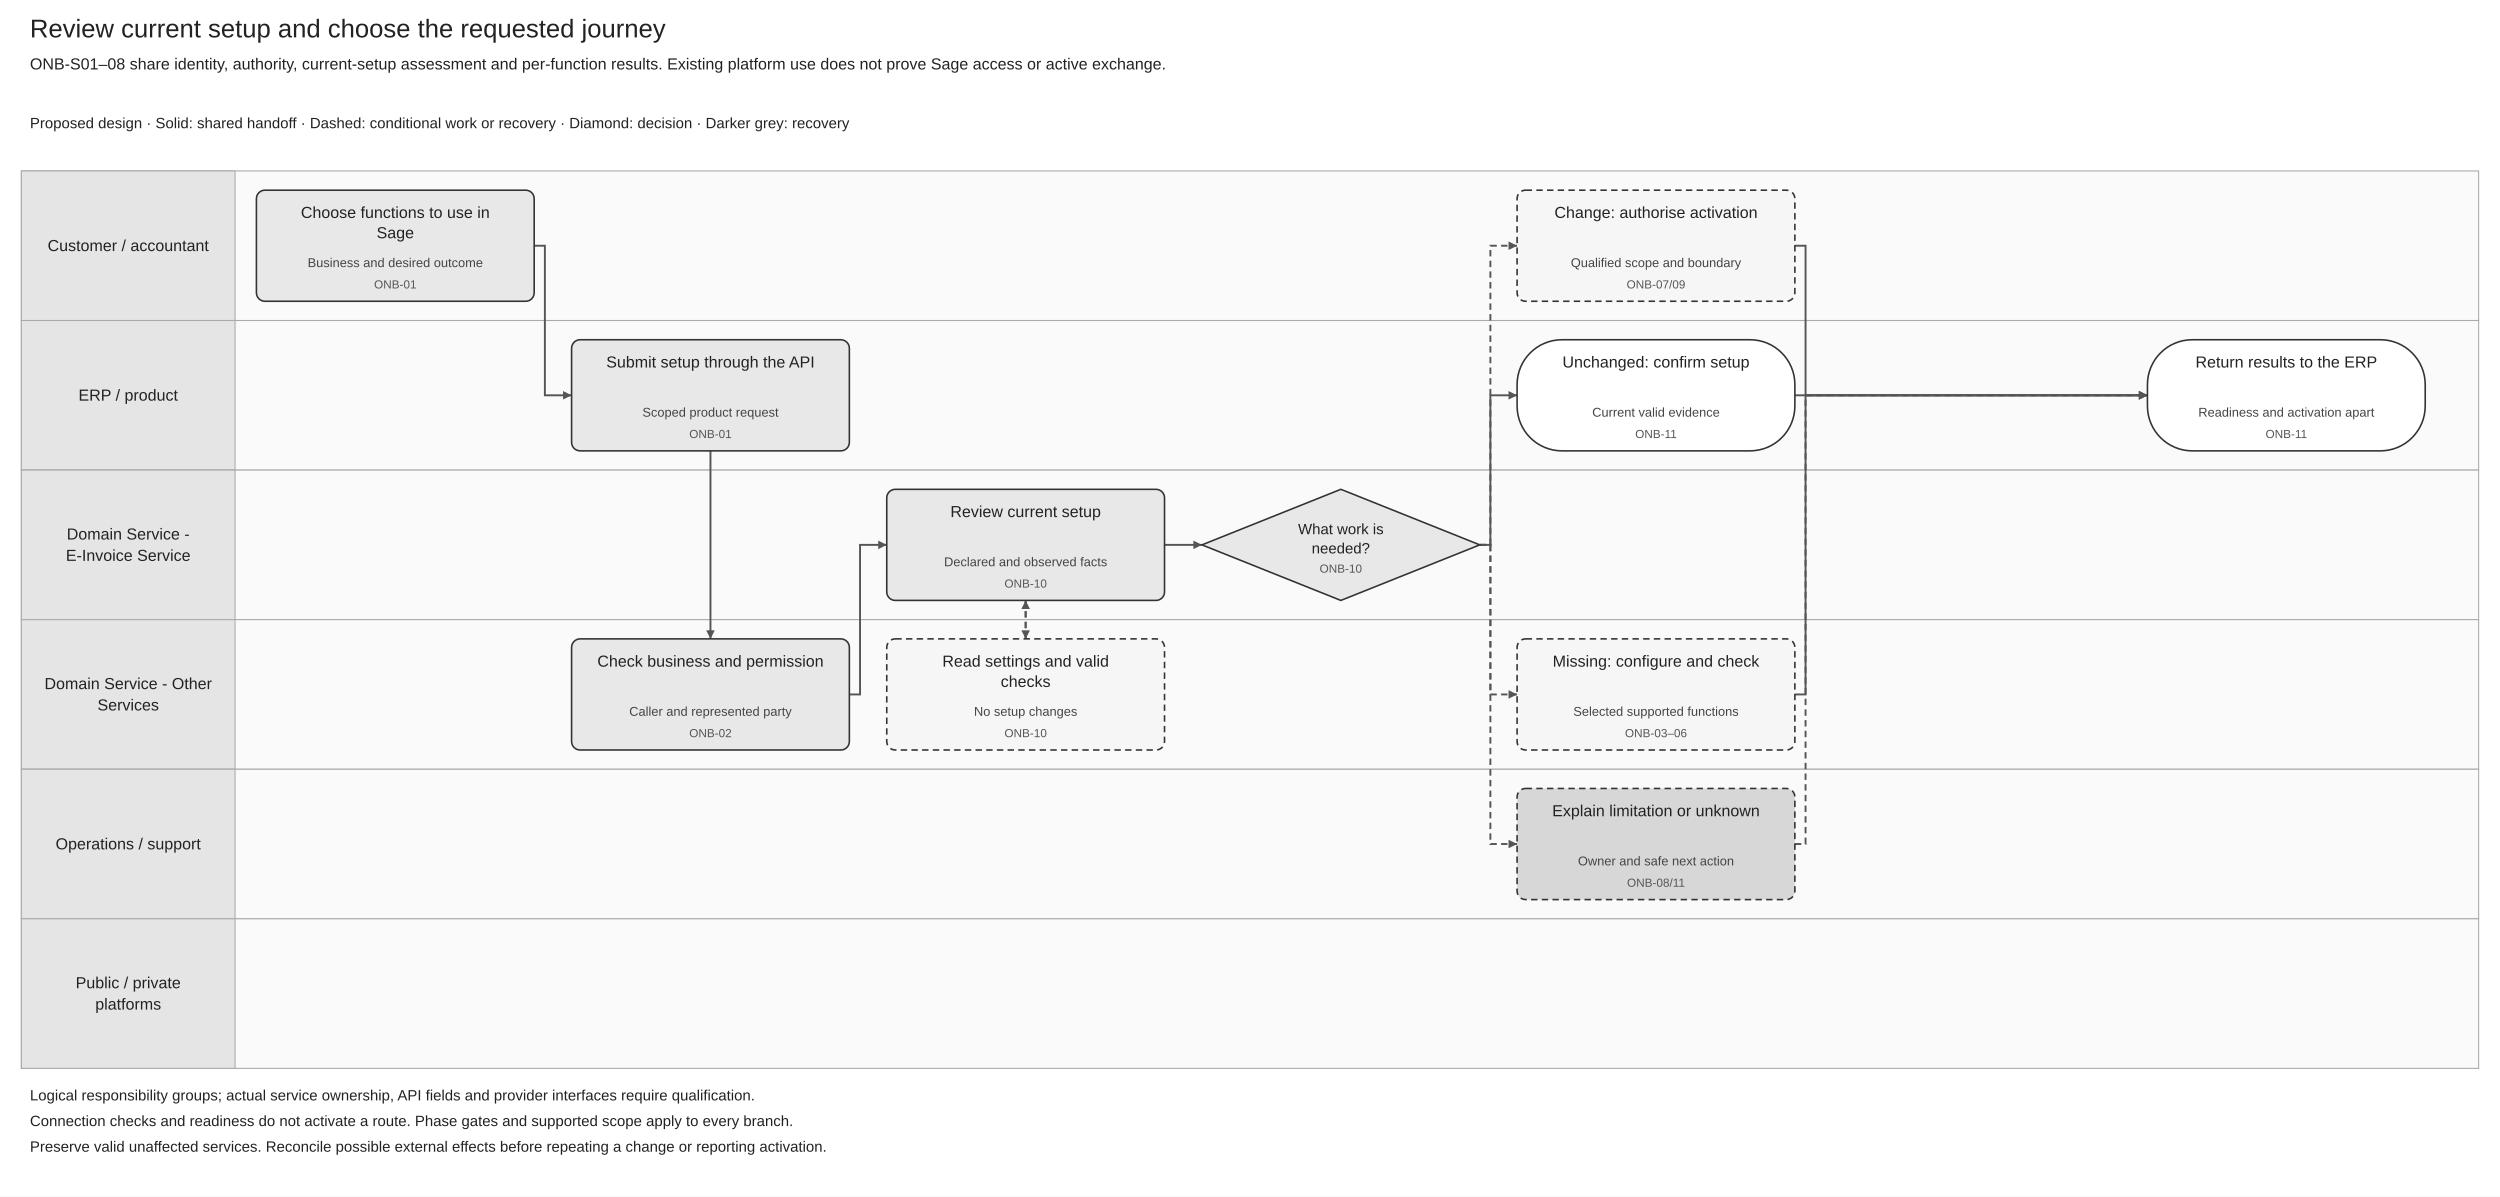
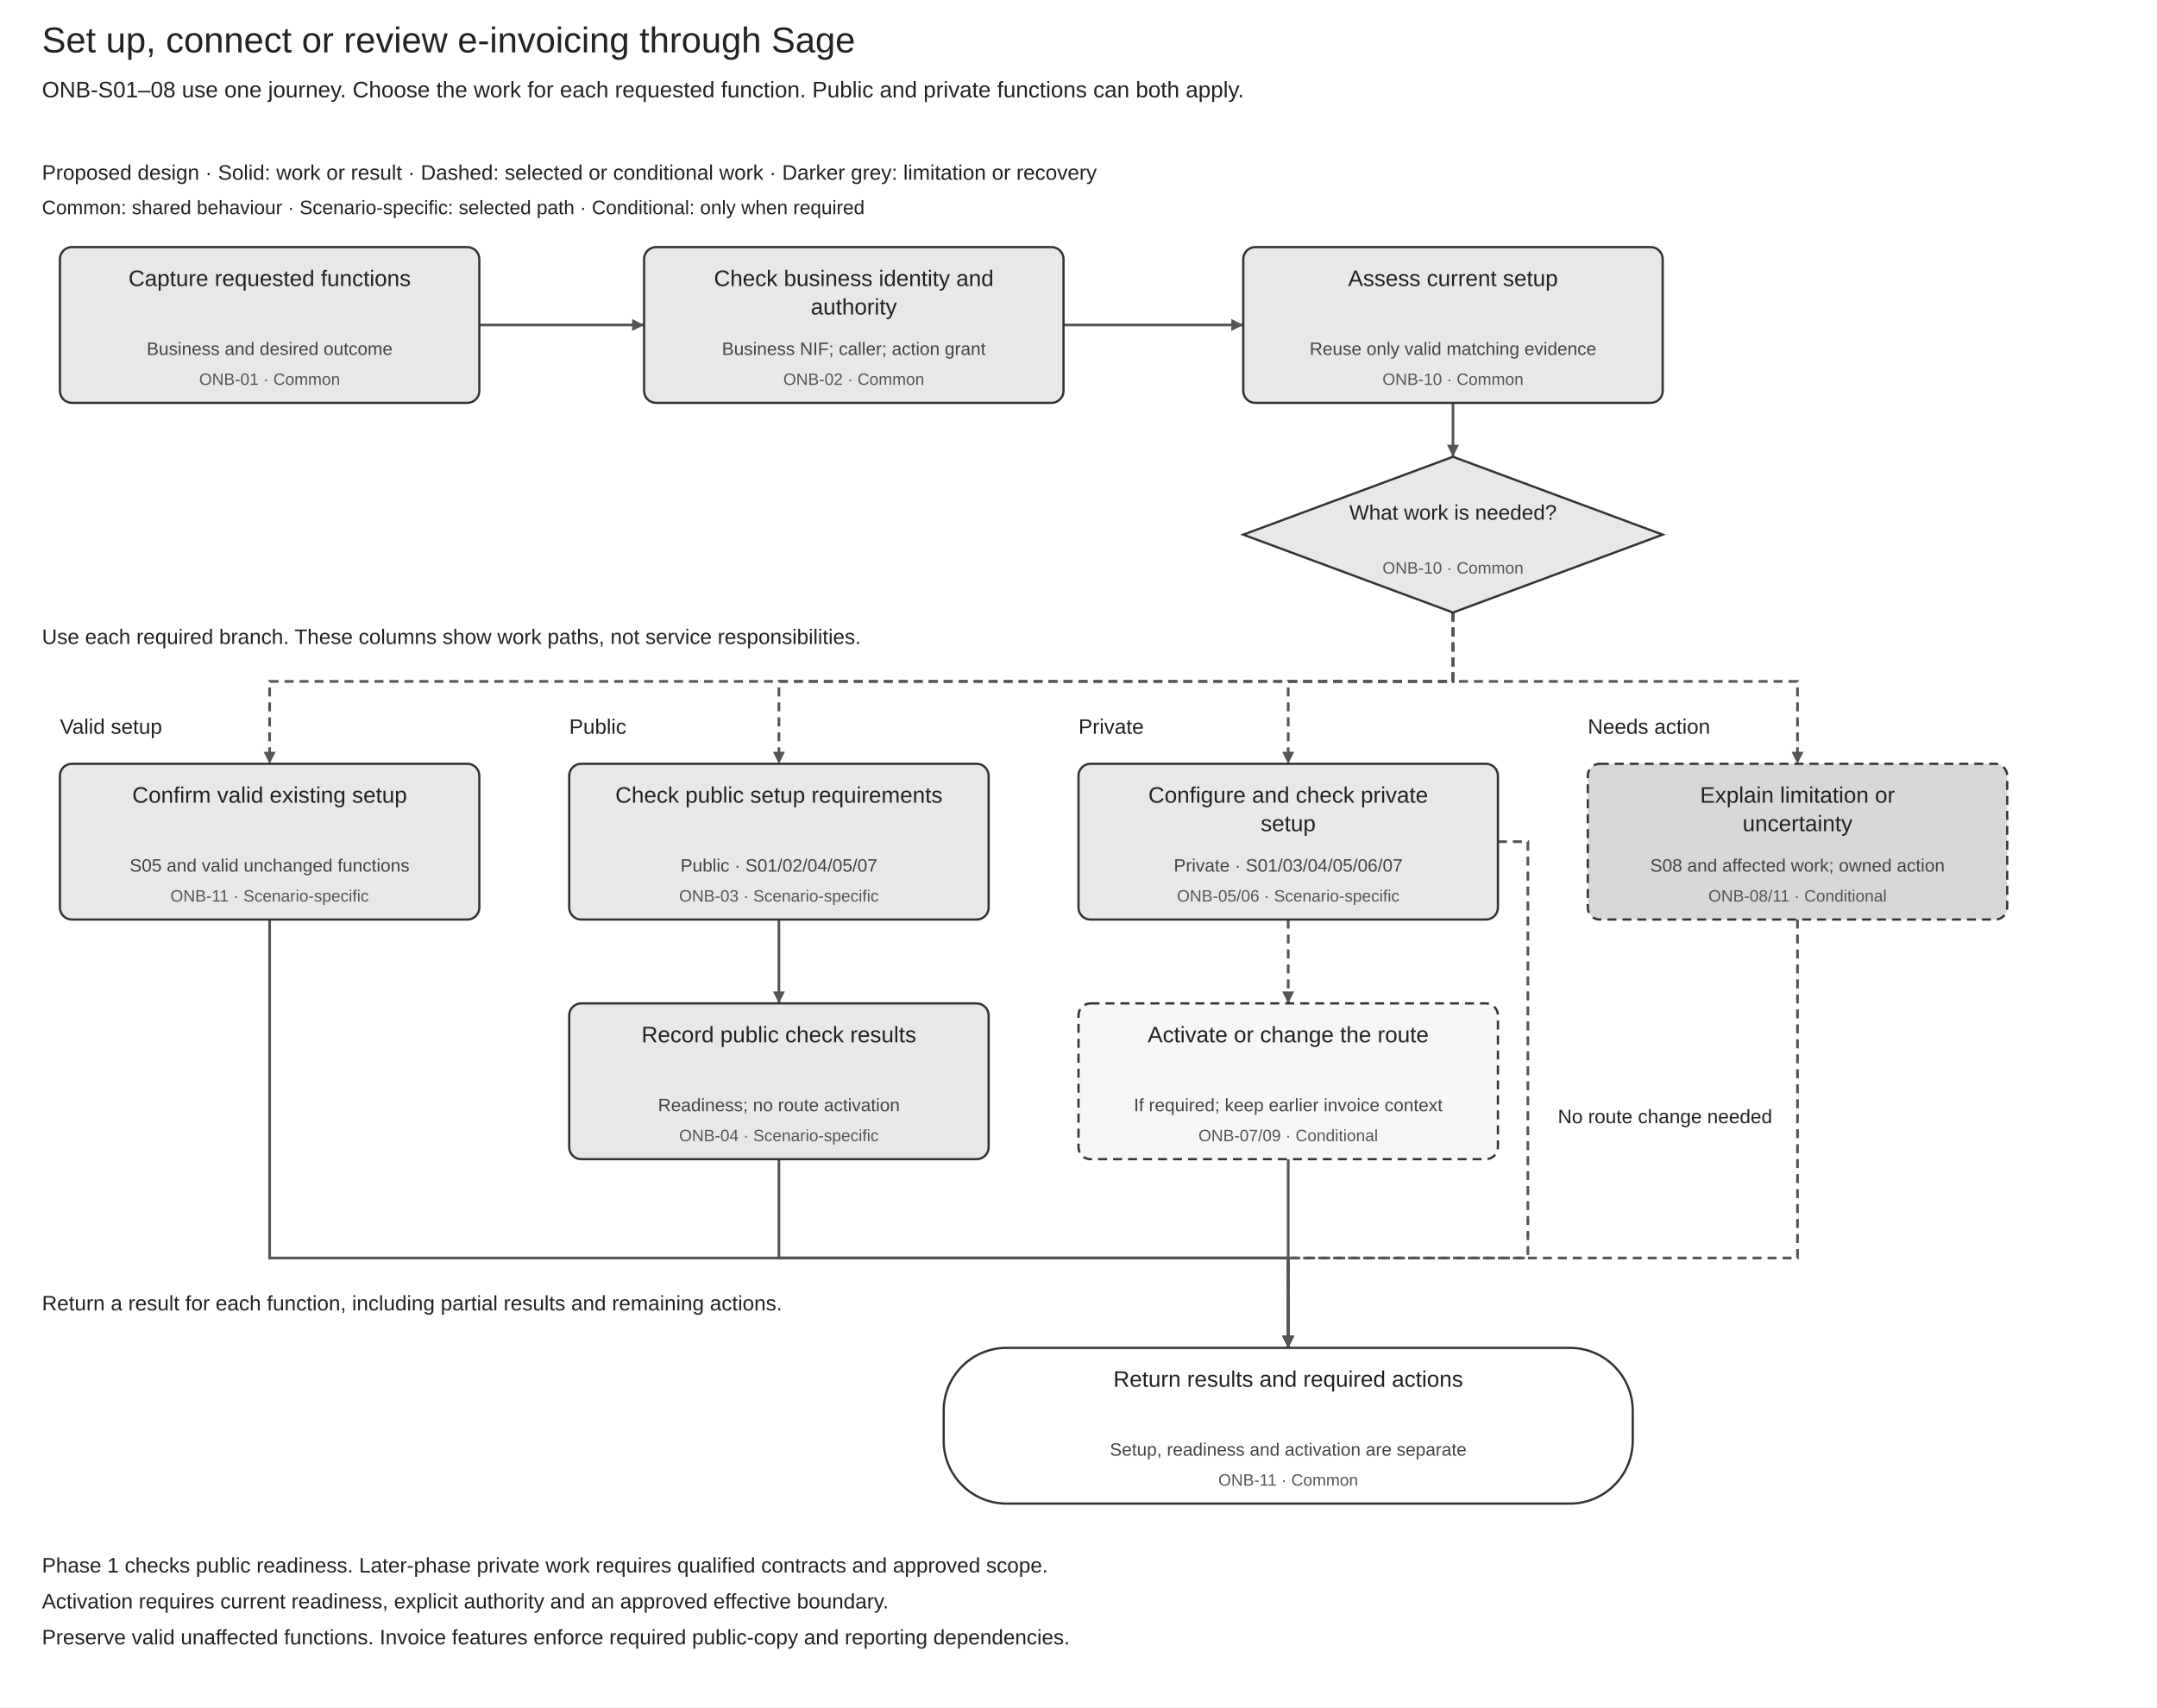
- <svg xmlns="http://www.w3.org/2000/svg" width="2340" height="1120" viewBox="0 0 2340 1120" role="img" aria-label="Review current setup and choose the requested journey">
-   <rect width="2340" height="1120" fill="white" />
-   <text x="28" y="35" font-family="Arial, sans-serif" font-size="24" text-anchor="start" fill="#222222">Review current setup and choose the requested journey</text>
-   <text x="28" y="65" font-family="Arial, sans-serif" font-size="15" text-anchor="start" fill="#222222">ONB-S01–08 share identity, authority, current-setup assessment and per-function results. Existing platform use does not prove Sage access or active exchange.</text>
-   <text x="28" y="120" font-family="Arial, sans-serif" font-size="14" text-anchor="start" fill="#222222">Proposed design · Solid: shared handoff · Dashed: conditional work or recovery · Diamond: decision · Darker grey: recovery</text>
-   <rect x="20" y="160" width="2300" height="140" fill="#fafafa" stroke="#aaaaaa" />
-   <rect x="20" y="160" width="200" height="140" fill="#e5e5e5" stroke="#aaaaaa" />
-   <text x="120" y="235" font-family="Arial, sans-serif" font-size="15" text-anchor="middle" fill="#222222">Customer / accountant</text>
-   <rect x="20" y="300" width="2300" height="140" fill="#fafafa" stroke="#aaaaaa" />
-   <rect x="20" y="300" width="200" height="140" fill="#e5e5e5" stroke="#aaaaaa" />
-   <text x="120" y="375" font-family="Arial, sans-serif" font-size="15" text-anchor="middle" fill="#222222">ERP / product</text>
-   <rect x="20" y="440" width="2300" height="140" fill="#fafafa" stroke="#aaaaaa" />
-   <rect x="20" y="440" width="200" height="140" fill="#e5e5e5" stroke="#aaaaaa" />
-   <text x="120" y="505" font-family="Arial, sans-serif" font-size="15" text-anchor="middle" fill="#222222">Domain Service -</text>
-   <text x="120" y="525" font-family="Arial, sans-serif" font-size="15" text-anchor="middle" fill="#222222">E-Invoice Service</text>
-   <rect x="20" y="580" width="2300" height="140" fill="#fafafa" stroke="#aaaaaa" />
-   <rect x="20" y="580" width="200" height="140" fill="#e5e5e5" stroke="#aaaaaa" />
-   <text x="120" y="645" font-family="Arial, sans-serif" font-size="15" text-anchor="middle" fill="#222222">Domain Service - Other</text>
-   <text x="120" y="665" font-family="Arial, sans-serif" font-size="15" text-anchor="middle" fill="#222222">Services</text>
-   <rect x="20" y="720" width="2300" height="140" fill="#fafafa" stroke="#aaaaaa" />
-   <rect x="20" y="720" width="200" height="140" fill="#e5e5e5" stroke="#aaaaaa" />
-   <text x="120" y="795" font-family="Arial, sans-serif" font-size="15" text-anchor="middle" fill="#222222">Operations / support</text>
-   <rect x="20" y="860" width="2300" height="140" fill="#fafafa" stroke="#aaaaaa" />
-   <rect x="20" y="860" width="200" height="140" fill="#e5e5e5" stroke="#aaaaaa" />
-   <text x="120" y="925" font-family="Arial, sans-serif" font-size="15" text-anchor="middle" fill="#222222">Public / private</text>
-   <text x="120" y="945" font-family="Arial, sans-serif" font-size="15" text-anchor="middle" fill="#222222">platforms</text>
-   <path d="M 500,230 L 510,230 L 510,370 L 535,370" fill="none" stroke="#555555" stroke-width="1.8" />
-   <path d="M 535,370.0 L 527.0,366.0 L 527.0,374.0 Z" fill="#555555" />
-   <path d="M 665,422 L 665,598" fill="none" stroke="#555555" stroke-width="1.8" />
-   <path d="M 665.0,598 L 669.0,590.0 L 661.0,590.0 Z" fill="#555555" />
-   <path d="M 795,650 L 805,650 L 805,510 L 830,510" fill="none" stroke="#555555" stroke-width="1.8" />
-   <path d="M 830,510.0 L 822.0,506.0 L 822.0,514.0 Z" fill="#555555" />
-   <path d="M 960,562 L 960,598" fill="none" stroke="#555555" stroke-width="1.8" stroke-dasharray="6 4" />
-   <path d="M 960.0,598 L 964.0,590.0 L 956.0,590.0 Z" fill="#555555" />
-   <path d="M 960,598 L 960,562" fill="none" stroke="#555555" stroke-width="1.8" stroke-dasharray="6 4" />
-   <path d="M 960.0,562 L 956.0,570.0 L 964.0,570.0 Z" fill="#555555" />
-   <path d="M 1090,510 L 1125,510" fill="none" stroke="#555555" stroke-width="1.8" />
-   <path d="M 1125,510.0 L 1117.0,506.0 L 1117.0,514.0 Z" fill="#555555" />
-   <path d="M 1385,510 L 1395,510 L 1395,370 L 1420,370" fill="none" stroke="#555555" stroke-width="1.8" />
-   <path d="M 1420,370.0 L 1412.0,366.0 L 1412.0,374.0 Z" fill="#555555" />
-   <path d="M 1385,510 L 1395,510 L 1395,650 L 1420,650" fill="none" stroke="#555555" stroke-width="1.8" stroke-dasharray="6 4" />
-   <path d="M 1420,650.0 L 1412.0,646.0 L 1412.0,654.0 Z" fill="#555555" />
-   <path d="M 1385,510 L 1395,510 L 1395,230 L 1420,230" fill="none" stroke="#555555" stroke-width="1.8" stroke-dasharray="6 4" />
-   <path d="M 1420,230.0 L 1412.0,226.0 L 1412.0,234.0 Z" fill="#555555" />
-   <path d="M 1385,510 L 1395,510 L 1395,790 L 1420,790" fill="none" stroke="#555555" stroke-width="1.8" stroke-dasharray="6 4" />
-   <path d="M 1420,790.0 L 1412.0,786.0 L 1412.0,794.0 Z" fill="#555555" />
-   <path d="M 1680,370 L 2010,370" fill="none" stroke="#555555" stroke-width="1.8" />
-   <path d="M 2010,370.0 L 2002.0,366.0 L 2002.0,374.0 Z" fill="#555555" />
-   <path d="M 1680,650 L 1690,650 L 1690,370 L 2010,370" fill="none" stroke="#555555" stroke-width="1.8" />
-   <path d="M 2010,370.0 L 2002.0,366.0 L 2002.0,374.0 Z" fill="#555555" />
-   <path d="M 1680,230 L 1690,230 L 1690,370 L 2010,370" fill="none" stroke="#555555" stroke-width="1.8" />
-   <path d="M 2010,370.0 L 2002.0,366.0 L 2002.0,374.0 Z" fill="#555555" />
-   <path d="M 1680,790 L 1690,790 L 1690,370 L 2010,370" fill="none" stroke="#555555" stroke-width="1.8" stroke-dasharray="6 4" />
-   <path d="M 2010,370.0 L 2002.0,366.0 L 2002.0,374.0 Z" fill="#555555" />
-   <a href="../../specs/SPEC-SEI-002-onboarding-solution-specification.md" aria-label="ONB-01 Choose functions to use in Sage">
-     <rect x="240" y="178" width="260" height="104" rx="8" fill="#e8e8e8" stroke="#333333" stroke-width="1.5" />
-     <text x="370.0" y="204" font-family="Arial, sans-serif" font-size="15" text-anchor="middle" fill="#222222">Choose functions to use in</text>
-     <text x="370.0" y="223" font-family="Arial, sans-serif" font-size="15" text-anchor="middle" fill="#222222">Sage</text>
-     <text x="370.0" y="250" font-family="Arial, sans-serif" font-size="12" text-anchor="middle" fill="#444444">Business and desired outcome</text>
-     <text x="370.0" y="270" font-family="Arial, sans-serif" font-size="11" text-anchor="middle" fill="#555555">ONB-01</text>
+ <svg xmlns="http://www.w3.org/2000/svg" width="1440" height="1140" viewBox="0 0 1440 1140" role="img" aria-label="Set up, connect or review e-invoicing through Sage">
+   <rect width="1440" height="1140" fill="white" />
+   <text x="28" y="35" font-family="Arial, sans-serif" font-size="24" text-anchor="start" fill="#222222">Set up, connect or review e-invoicing through Sage</text>
+   <text x="28" y="65" font-family="Arial, sans-serif" font-size="15" text-anchor="start" fill="#222222">ONB-S01–08 use one journey. Choose the work for each requested function. Public and private functions can both apply.</text>
+   <text x="28" y="120" font-family="Arial, sans-serif" font-size="14" text-anchor="start" fill="#222222">Proposed design · Solid: work or result · Dashed: selected or conditional work · Darker grey: limitation or recovery</text>
+   <text x="28" y="143" font-family="Arial, sans-serif" font-size="13" text-anchor="start" fill="#222222">Common: shared behaviour · Scenario-specific: selected path · Conditional: only when required</text>
+   <path d="M 320,217 L 430,217" fill="none" stroke="#555555" stroke-width="1.8" />
+   <path d="M 430,217.0 L 422.0,213.0 L 422.0,221.0 Z" fill="#555555" />
+   <path d="M 710,217 L 830,217" fill="none" stroke="#555555" stroke-width="1.8" />
+   <path d="M 830,217.0 L 822.0,213.0 L 822.0,221.0 Z" fill="#555555" />
+   <path d="M 970,269 L 970,305" fill="none" stroke="#555555" stroke-width="1.8" />
+   <path d="M 970.0,305 L 974.0,297.0 L 966.0,297.0 Z" fill="#555555" />
+   <path d="M 970,409 L 970,455 L 180,455 L 180,510" fill="none" stroke="#555555" stroke-width="1.8" stroke-dasharray="6 4" />
+   <path d="M 180,510 L 184.0,502.0 L 176.0,502.0 Z" fill="#555555" />
+   <path d="M 970,409 L 970,455 L 520,455 L 520,510" fill="none" stroke="#555555" stroke-width="1.8" stroke-dasharray="6 4" />
+   <path d="M 520,510 L 524.0,502.0 L 516.0,502.0 Z" fill="#555555" />
+   <path d="M 970,409 L 970,455 L 860,455 L 860,510" fill="none" stroke="#555555" stroke-width="1.8" stroke-dasharray="6 4" />
+   <path d="M 860,510 L 864.0,502.0 L 856.0,502.0 Z" fill="#555555" />
+   <path d="M 970,409 L 970,455 L 1200,455 L 1200,510" fill="none" stroke="#555555" stroke-width="1.8" stroke-dasharray="6 4" />
+   <path d="M 1200,510 L 1204.0,502.0 L 1196.0,502.0 Z" fill="#555555" />
+   <path d="M 520,614 L 520,670" fill="none" stroke="#555555" stroke-width="1.8" />
+   <path d="M 520.0,670 L 524.0,662.0 L 516.0,662.0 Z" fill="#555555" />
+   <path d="M 860,614 L 860,670" fill="none" stroke="#555555" stroke-width="1.8" stroke-dasharray="6 4" />
+   <path d="M 860.0,670 L 864.0,662.0 L 856.0,662.0 Z" fill="#555555" />
+   <path d="M 1000,562 L 1020,562 L 1020,840 L 860,840 L 860,900" fill="none" stroke="#555555" stroke-width="1.8" stroke-dasharray="6 4" />
+   <path d="M 860,900 L 864.0,892.0 L 856.0,892.0 Z" fill="#555555" />
+   <path d="M 180,614 L 180,840 L 860,840 L 860,900" fill="none" stroke="#555555" stroke-width="1.8" />
+   <path d="M 860,900 L 864.0,892.0 L 856.0,892.0 Z" fill="#555555" />
+   <path d="M 520,774 L 520,840 L 860,840 L 860,900" fill="none" stroke="#555555" stroke-width="1.8" />
+   <path d="M 860,900 L 864.0,892.0 L 856.0,892.0 Z" fill="#555555" />
+   <path d="M 860,774 L 860,900" fill="none" stroke="#555555" stroke-width="1.8" />
+   <path d="M 860,900 L 864.0,892.0 L 856.0,892.0 Z" fill="#555555" />
+   <path d="M 1200,614 L 1200,840 L 860,840 L 860,900" fill="none" stroke="#555555" stroke-width="1.8" stroke-dasharray="6 4" />
+   <path d="M 860,900 L 864.0,892.0 L 856.0,892.0 Z" fill="#555555" />
+   <a href="../../specs/SPEC-SEI-002-onboarding-solution-specification.md" aria-label="ONB-01 Capture requested functions">
+     <rect x="40" y="165" width="280" height="104" rx="8" fill="#e8e8e8" stroke="#333333" stroke-width="1.5" />
+     <text x="180.0" y="191" font-family="Arial, sans-serif" font-size="15" text-anchor="middle" fill="#222222">Capture requested functions</text>
+     <text x="180.0" y="237" font-family="Arial, sans-serif" font-size="12" text-anchor="middle" fill="#444444">Business and desired outcome</text>
+     <text x="180.0" y="257" font-family="Arial, sans-serif" font-size="11" text-anchor="middle" fill="#555555">ONB-01 · Common</text>
  </a>
-   <a href="../../specs/SPEC-SEI-002-onboarding-solution-specification.md" aria-label="ONB-01 Submit setup through the API">
-     <rect x="535" y="318" width="260" height="104" rx="8" fill="#e8e8e8" stroke="#333333" stroke-width="1.5" />
-     <text x="665.0" y="344" font-family="Arial, sans-serif" font-size="15" text-anchor="middle" fill="#222222">Submit setup through the API</text>
-     <text x="665.0" y="390" font-family="Arial, sans-serif" font-size="12" text-anchor="middle" fill="#444444">Scoped product request</text>
-     <text x="665.0" y="410" font-family="Arial, sans-serif" font-size="11" text-anchor="middle" fill="#555555">ONB-01</text>
+   <a href="../../specs/SPEC-SEI-002-onboarding-solution-specification.md" aria-label="ONB-02 Check business identity and authority">
+     <rect x="430" y="165" width="280" height="104" rx="8" fill="#e8e8e8" stroke="#333333" stroke-width="1.5" />
+     <text x="570.0" y="191" font-family="Arial, sans-serif" font-size="15" text-anchor="middle" fill="#222222">Check business identity and</text>
+     <text x="570.0" y="210" font-family="Arial, sans-serif" font-size="15" text-anchor="middle" fill="#222222">authority</text>
+     <text x="570.0" y="237" font-family="Arial, sans-serif" font-size="12" text-anchor="middle" fill="#444444">Business NIF; caller; action grant</text>
+     <text x="570.0" y="257" font-family="Arial, sans-serif" font-size="11" text-anchor="middle" fill="#555555">ONB-02 · Common</text>
  </a>
-   <a href="../../specs/SPEC-SEI-002-onboarding-solution-specification.md" aria-label="ONB-02 Check business and permission">
-     <rect x="535" y="598" width="260" height="104" rx="8" fill="#e8e8e8" stroke="#333333" stroke-width="1.5" />
-     <text x="665.0" y="624" font-family="Arial, sans-serif" font-size="15" text-anchor="middle" fill="#222222">Check business and permission</text>
-     <text x="665.0" y="670" font-family="Arial, sans-serif" font-size="12" text-anchor="middle" fill="#444444">Caller and represented party</text>
-     <text x="665.0" y="690" font-family="Arial, sans-serif" font-size="11" text-anchor="middle" fill="#555555">ONB-02</text>
-   </a>
-   <a href="../../specs/SPEC-SEI-002-onboarding-solution-specification.md" aria-label="ONB-10 Review current setup">
-     <rect x="830" y="458" width="260" height="104" rx="8" fill="#e8e8e8" stroke="#333333" stroke-width="1.5" />
-     <text x="960.0" y="484" font-family="Arial, sans-serif" font-size="15" text-anchor="middle" fill="#222222">Review current setup</text>
-     <text x="960.0" y="530" font-family="Arial, sans-serif" font-size="12" text-anchor="middle" fill="#444444">Declared and observed facts</text>
-     <text x="960.0" y="550" font-family="Arial, sans-serif" font-size="11" text-anchor="middle" fill="#555555">ONB-10</text>
-   </a>
-   <a href="../../specs/SPEC-SEI-002-onboarding-solution-specification.md" aria-label="ONB-10 Read settings and valid checks">
-     <rect x="830" y="598" width="260" height="104" rx="8" fill="#f6f6f6" stroke="#333333" stroke-width="1.5" stroke-dasharray="6 4" />
-     <text x="960.0" y="624" font-family="Arial, sans-serif" font-size="15" text-anchor="middle" fill="#222222">Read settings and valid</text>
-     <text x="960.0" y="643" font-family="Arial, sans-serif" font-size="15" text-anchor="middle" fill="#222222">checks</text>
-     <text x="960.0" y="670" font-family="Arial, sans-serif" font-size="12" text-anchor="middle" fill="#444444">No setup changes</text>
-     <text x="960.0" y="690" font-family="Arial, sans-serif" font-size="11" text-anchor="middle" fill="#555555">ONB-10</text>
+   <a href="../../specs/SPEC-SEI-002-onboarding-solution-specification.md" aria-label="ONB-10 Assess current setup">
+     <rect x="830" y="165" width="280" height="104" rx="8" fill="#e8e8e8" stroke="#333333" stroke-width="1.5" />
+     <text x="970.0" y="191" font-family="Arial, sans-serif" font-size="15" text-anchor="middle" fill="#222222">Assess current setup</text>
+     <text x="970.0" y="237" font-family="Arial, sans-serif" font-size="12" text-anchor="middle" fill="#444444">Reuse only valid matching evidence</text>
+     <text x="970.0" y="257" font-family="Arial, sans-serif" font-size="11" text-anchor="middle" fill="#555555">ONB-10 · Common</text>
  </a>
  <a href="../../specs/SPEC-SEI-002-onboarding-solution-specification.md" aria-label="ONB-10 What work is needed?">
-     <path d="M 1255.0,458 L 1385,510.0 L 1255.0,562 L 1125,510.0 Z" fill="#e8e8e8" stroke="#333333" stroke-width="1.5" />
-     <text x="1255.0" y="500" font-family="Arial, sans-serif" font-size="14" text-anchor="middle" fill="#222222">What work is</text>
-     <text x="1255.0" y="518" font-family="Arial, sans-serif" font-size="14" text-anchor="middle" fill="#222222">needed?</text>
-     <text x="1255.0" y="536" font-family="Arial, sans-serif" font-size="11" text-anchor="middle" fill="#555555">ONB-10</text>
+     <path d="M 970.0,305 L 1110,357.0 L 970.0,409 L 830,357.0 Z" fill="#e8e8e8" stroke="#333333" stroke-width="1.5" />
+     <text x="970.0" y="347" font-family="Arial, sans-serif" font-size="14" text-anchor="middle" fill="#222222">What work is needed?</text>
+     <text x="970.0" y="383" font-family="Arial, sans-serif" font-size="11" text-anchor="middle" fill="#555555">ONB-10 · Common</text>
  </a>
-   <a href="../../specs/SPEC-SEI-002-onboarding-solution-specification.md" aria-label="ONB-11 Unchanged: confirm setup">
-     <rect x="1420" y="318" width="260" height="104" rx="42" fill="#ffffff" stroke="#333333" stroke-width="1.5" />
-     <text x="1550.0" y="344" font-family="Arial, sans-serif" font-size="15" text-anchor="middle" fill="#222222">Unchanged: confirm setup</text>
-     <text x="1550.0" y="390" font-family="Arial, sans-serif" font-size="12" text-anchor="middle" fill="#444444">Current valid evidence</text>
-     <text x="1550.0" y="410" font-family="Arial, sans-serif" font-size="11" text-anchor="middle" fill="#555555">ONB-11</text>
+   <a href="../../specs/SPEC-SEI-002-onboarding-solution-specification.md" aria-label="ONB-11 Confirm valid existing setup">
+     <rect x="40" y="510" width="280" height="104" rx="8" fill="#e8e8e8" stroke="#333333" stroke-width="1.5" />
+     <text x="180.0" y="536" font-family="Arial, sans-serif" font-size="15" text-anchor="middle" fill="#222222">Confirm valid existing setup</text>
+     <text x="180.0" y="582" font-family="Arial, sans-serif" font-size="12" text-anchor="middle" fill="#444444">S05 and valid unchanged functions</text>
+     <text x="180.0" y="602" font-family="Arial, sans-serif" font-size="11" text-anchor="middle" fill="#555555">ONB-11 · Scenario-specific</text>
  </a>
-   <a href="../../specs/SPEC-SEI-002-onboarding-solution-specification.md" aria-label="ONB-03–06 Missing: configure and check">
-     <rect x="1420" y="598" width="260" height="104" rx="8" fill="#f6f6f6" stroke="#333333" stroke-width="1.5" stroke-dasharray="6 4" />
-     <text x="1550.0" y="624" font-family="Arial, sans-serif" font-size="15" text-anchor="middle" fill="#222222">Missing: configure and check</text>
-     <text x="1550.0" y="670" font-family="Arial, sans-serif" font-size="12" text-anchor="middle" fill="#444444">Selected supported functions</text>
-     <text x="1550.0" y="690" font-family="Arial, sans-serif" font-size="11" text-anchor="middle" fill="#555555">ONB-03–06</text>
+   <a href="onboarding-public-readiness-process.svg" aria-label="ONB-03 Check public setup requirements">
+     <rect x="380" y="510" width="280" height="104" rx="8" fill="#e8e8e8" stroke="#333333" stroke-width="1.5" />
+     <text x="520.0" y="536" font-family="Arial, sans-serif" font-size="15" text-anchor="middle" fill="#222222">Check public setup requirements</text>
+     <text x="520.0" y="582" font-family="Arial, sans-serif" font-size="12" text-anchor="middle" fill="#444444">Public · S01/02/04/05/07</text>
+     <text x="520.0" y="602" font-family="Arial, sans-serif" font-size="11" text-anchor="middle" fill="#555555">ONB-03 · Scenario-specific</text>
  </a>
-   <a href="../../specs/SPEC-SEI-002-onboarding-solution-specification.md" aria-label="ONB-07/09 Change: authorise activation">
-     <rect x="1420" y="178" width="260" height="104" rx="8" fill="#f6f6f6" stroke="#333333" stroke-width="1.5" stroke-dasharray="6 4" />
-     <text x="1550.0" y="204" font-family="Arial, sans-serif" font-size="15" text-anchor="middle" fill="#222222">Change: authorise activation</text>
-     <text x="1550.0" y="250" font-family="Arial, sans-serif" font-size="12" text-anchor="middle" fill="#444444">Qualified scope and boundary</text>
-     <text x="1550.0" y="270" font-family="Arial, sans-serif" font-size="11" text-anchor="middle" fill="#555555">ONB-07/09</text>
+   <a href="onboarding-public-readiness-process.svg" aria-label="ONB-04 Record public check results">
+     <rect x="380" y="670" width="280" height="104" rx="8" fill="#e8e8e8" stroke="#333333" stroke-width="1.5" />
+     <text x="520.0" y="696" font-family="Arial, sans-serif" font-size="15" text-anchor="middle" fill="#222222">Record public check results</text>
+     <text x="520.0" y="742" font-family="Arial, sans-serif" font-size="12" text-anchor="middle" fill="#444444">Readiness; no route activation</text>
+     <text x="520.0" y="762" font-family="Arial, sans-serif" font-size="11" text-anchor="middle" fill="#555555">ONB-04 · Scenario-specific</text>
  </a>
-   <a href="../../specs/SPEC-SEI-002-onboarding-solution-specification.md" aria-label="ONB-08/11 Explain limitation or unknown">
-     <rect x="1420" y="738" width="260" height="104" rx="8" fill="#d7d7d7" stroke="#333333" stroke-width="1.5" stroke-dasharray="6 4" />
-     <text x="1550.0" y="764" font-family="Arial, sans-serif" font-size="15" text-anchor="middle" fill="#222222">Explain limitation or unknown</text>
-     <text x="1550.0" y="810" font-family="Arial, sans-serif" font-size="12" text-anchor="middle" fill="#444444">Owner and safe next action</text>
-     <text x="1550.0" y="830" font-family="Arial, sans-serif" font-size="11" text-anchor="middle" fill="#555555">ONB-08/11</text>
+   <a href="onboarding-private-route-process.svg" aria-label="ONB-05/06 Configure and check private setup">
+     <rect x="720" y="510" width="280" height="104" rx="8" fill="#e8e8e8" stroke="#333333" stroke-width="1.5" />
+     <text x="860.0" y="536" font-family="Arial, sans-serif" font-size="15" text-anchor="middle" fill="#222222">Configure and check private</text>
+     <text x="860.0" y="555" font-family="Arial, sans-serif" font-size="15" text-anchor="middle" fill="#222222">setup</text>
+     <text x="860.0" y="582" font-family="Arial, sans-serif" font-size="12" text-anchor="middle" fill="#444444">Private · S01/03/04/05/06/07</text>
+     <text x="860.0" y="602" font-family="Arial, sans-serif" font-size="11" text-anchor="middle" fill="#555555">ONB-05/06 · Scenario-specific</text>
  </a>
-   <a href="../../specs/SPEC-SEI-002-onboarding-solution-specification.md" aria-label="ONB-11 Return results to the ERP">
-     <rect x="2010" y="318" width="260" height="104" rx="42" fill="#ffffff" stroke="#333333" stroke-width="1.5" />
-     <text x="2140.0" y="344" font-family="Arial, sans-serif" font-size="15" text-anchor="middle" fill="#222222">Return results to the ERP</text>
-     <text x="2140.0" y="390" font-family="Arial, sans-serif" font-size="12" text-anchor="middle" fill="#444444">Readiness and activation apart</text>
-     <text x="2140.0" y="410" font-family="Arial, sans-serif" font-size="11" text-anchor="middle" fill="#555555">ONB-11</text>
+   <a href="onboarding-private-route-process.svg" aria-label="ONB-07/09 Activate or change the route">
+     <rect x="720" y="670" width="280" height="104" rx="8" fill="#f6f6f6" stroke="#333333" stroke-width="1.5" stroke-dasharray="6 4" />
+     <text x="860.0" y="696" font-family="Arial, sans-serif" font-size="15" text-anchor="middle" fill="#222222">Activate or change the route</text>
+     <text x="860.0" y="742" font-family="Arial, sans-serif" font-size="12" text-anchor="middle" fill="#444444">If required; keep earlier invoice context</text>
+     <text x="860.0" y="762" font-family="Arial, sans-serif" font-size="11" text-anchor="middle" fill="#555555">ONB-07/09 · Conditional</text>
  </a>
-   <text x="28" y="1030" font-family="Arial, sans-serif" font-size="14" text-anchor="start" fill="#222222">Logical responsibility groups; actual service ownership, API fields and provider interfaces require qualification.</text>
-   <text x="28" y="1054" font-family="Arial, sans-serif" font-size="14" text-anchor="start" fill="#222222">Connection checks and readiness do not activate a route. Phase gates and supported scope apply to every branch.</text>
-   <text x="28" y="1078" font-family="Arial, sans-serif" font-size="14" text-anchor="start" fill="#222222">Preserve valid unaffected services. Reconcile possible external effects before repeating a change or reporting activation.</text>
+   <a href="../../specs/SPEC-SEI-004-onboarding-failure-and-reconciliation-solution-specification.md" aria-label="ONB-08/11 Explain limitation or uncertainty">
+     <rect x="1060" y="510" width="280" height="104" rx="8" fill="#d7d7d7" stroke="#333333" stroke-width="1.5" stroke-dasharray="6 4" />
+     <text x="1200.0" y="536" font-family="Arial, sans-serif" font-size="15" text-anchor="middle" fill="#222222">Explain limitation or</text>
+     <text x="1200.0" y="555" font-family="Arial, sans-serif" font-size="15" text-anchor="middle" fill="#222222">uncertainty</text>
+     <text x="1200.0" y="582" font-family="Arial, sans-serif" font-size="12" text-anchor="middle" fill="#444444">S08 and affected work; owned action</text>
+     <text x="1200.0" y="602" font-family="Arial, sans-serif" font-size="11" text-anchor="middle" fill="#555555">ONB-08/11 · Conditional</text>
+   </a>
+   <a href="../../specs/SPEC-SEI-002-onboarding-solution-specification.md" aria-label="ONB-11 Return results and required actions">
+     <rect x="630" y="900" width="460" height="104" rx="42" fill="#ffffff" stroke="#333333" stroke-width="1.5" />
+     <text x="860.0" y="926" font-family="Arial, sans-serif" font-size="15" text-anchor="middle" fill="#222222">Return results and required actions</text>
+     <text x="860.0" y="972" font-family="Arial, sans-serif" font-size="12" text-anchor="middle" fill="#444444">Setup, readiness and activation are separate</text>
+     <text x="860.0" y="992" font-family="Arial, sans-serif" font-size="11" text-anchor="middle" fill="#555555">ONB-11 · Common</text>
+   </a>
+   <text x="1040" y="750" font-family="Arial, sans-serif" font-size="13" text-anchor="start" fill="#222222">No route change needed</text>
+   <text x="28" y="430" font-family="Arial, sans-serif" font-size="14" text-anchor="start" fill="#222222">Use each required branch. These columns show work paths, not service responsibilities.</text>
+   <text x="40" y="490" font-family="Arial, sans-serif" font-size="14" text-anchor="start" fill="#222222">Valid setup</text>
+   <text x="380" y="490" font-family="Arial, sans-serif" font-size="14" text-anchor="start" fill="#222222">Public</text>
+   <text x="720" y="490" font-family="Arial, sans-serif" font-size="14" text-anchor="start" fill="#222222">Private</text>
+   <text x="1060" y="490" font-family="Arial, sans-serif" font-size="14" text-anchor="start" fill="#222222">Needs action</text>
+   <text x="28" y="875" font-family="Arial, sans-serif" font-size="14" text-anchor="start" fill="#222222">Return a result for each function, including partial results and remaining actions.</text>
+   <text x="28" y="1050" font-family="Arial, sans-serif" font-size="14" text-anchor="start" fill="#222222">Phase 1 checks public readiness. Later-phase private work requires qualified contracts and approved scope.</text>
+   <text x="28" y="1074" font-family="Arial, sans-serif" font-size="14" text-anchor="start" fill="#222222">Activation requires current readiness, explicit authority and an approved effective boundary.</text>
+   <text x="28" y="1098" font-family="Arial, sans-serif" font-size="14" text-anchor="start" fill="#222222">Preserve valid unaffected functions. Invoice features enforce required public-copy and reporting dependencies.</text>
</svg>
